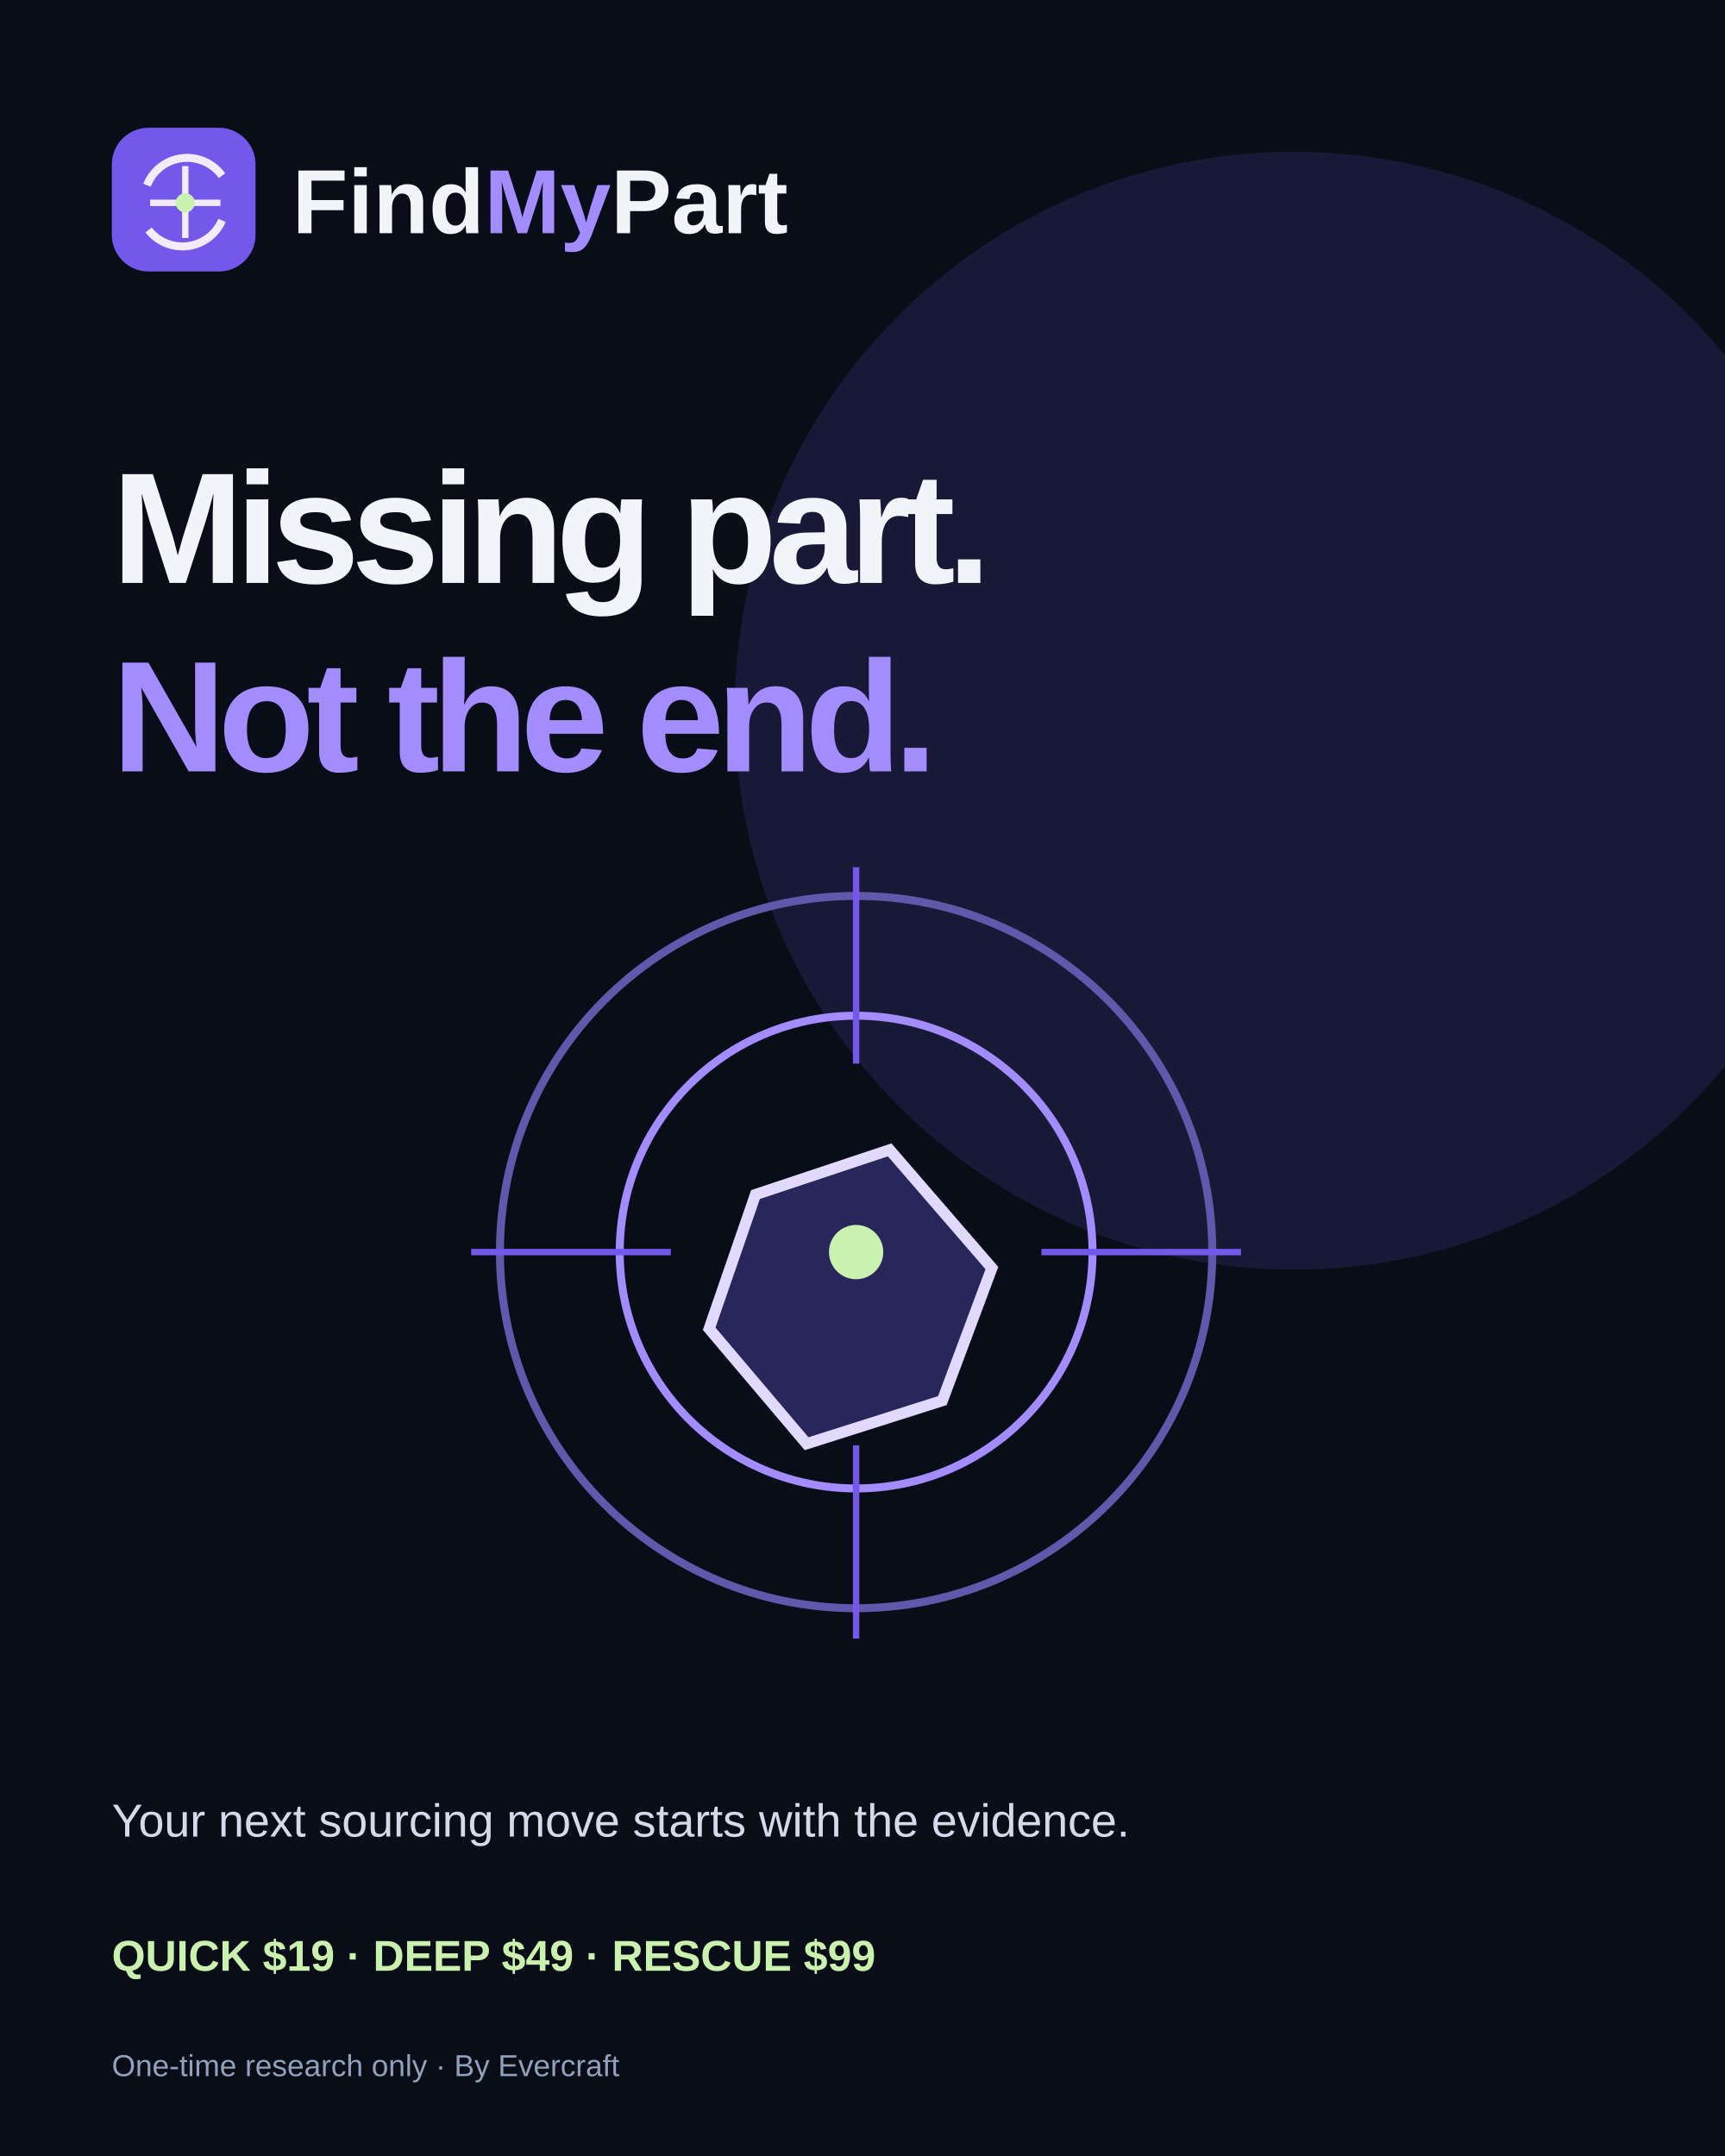
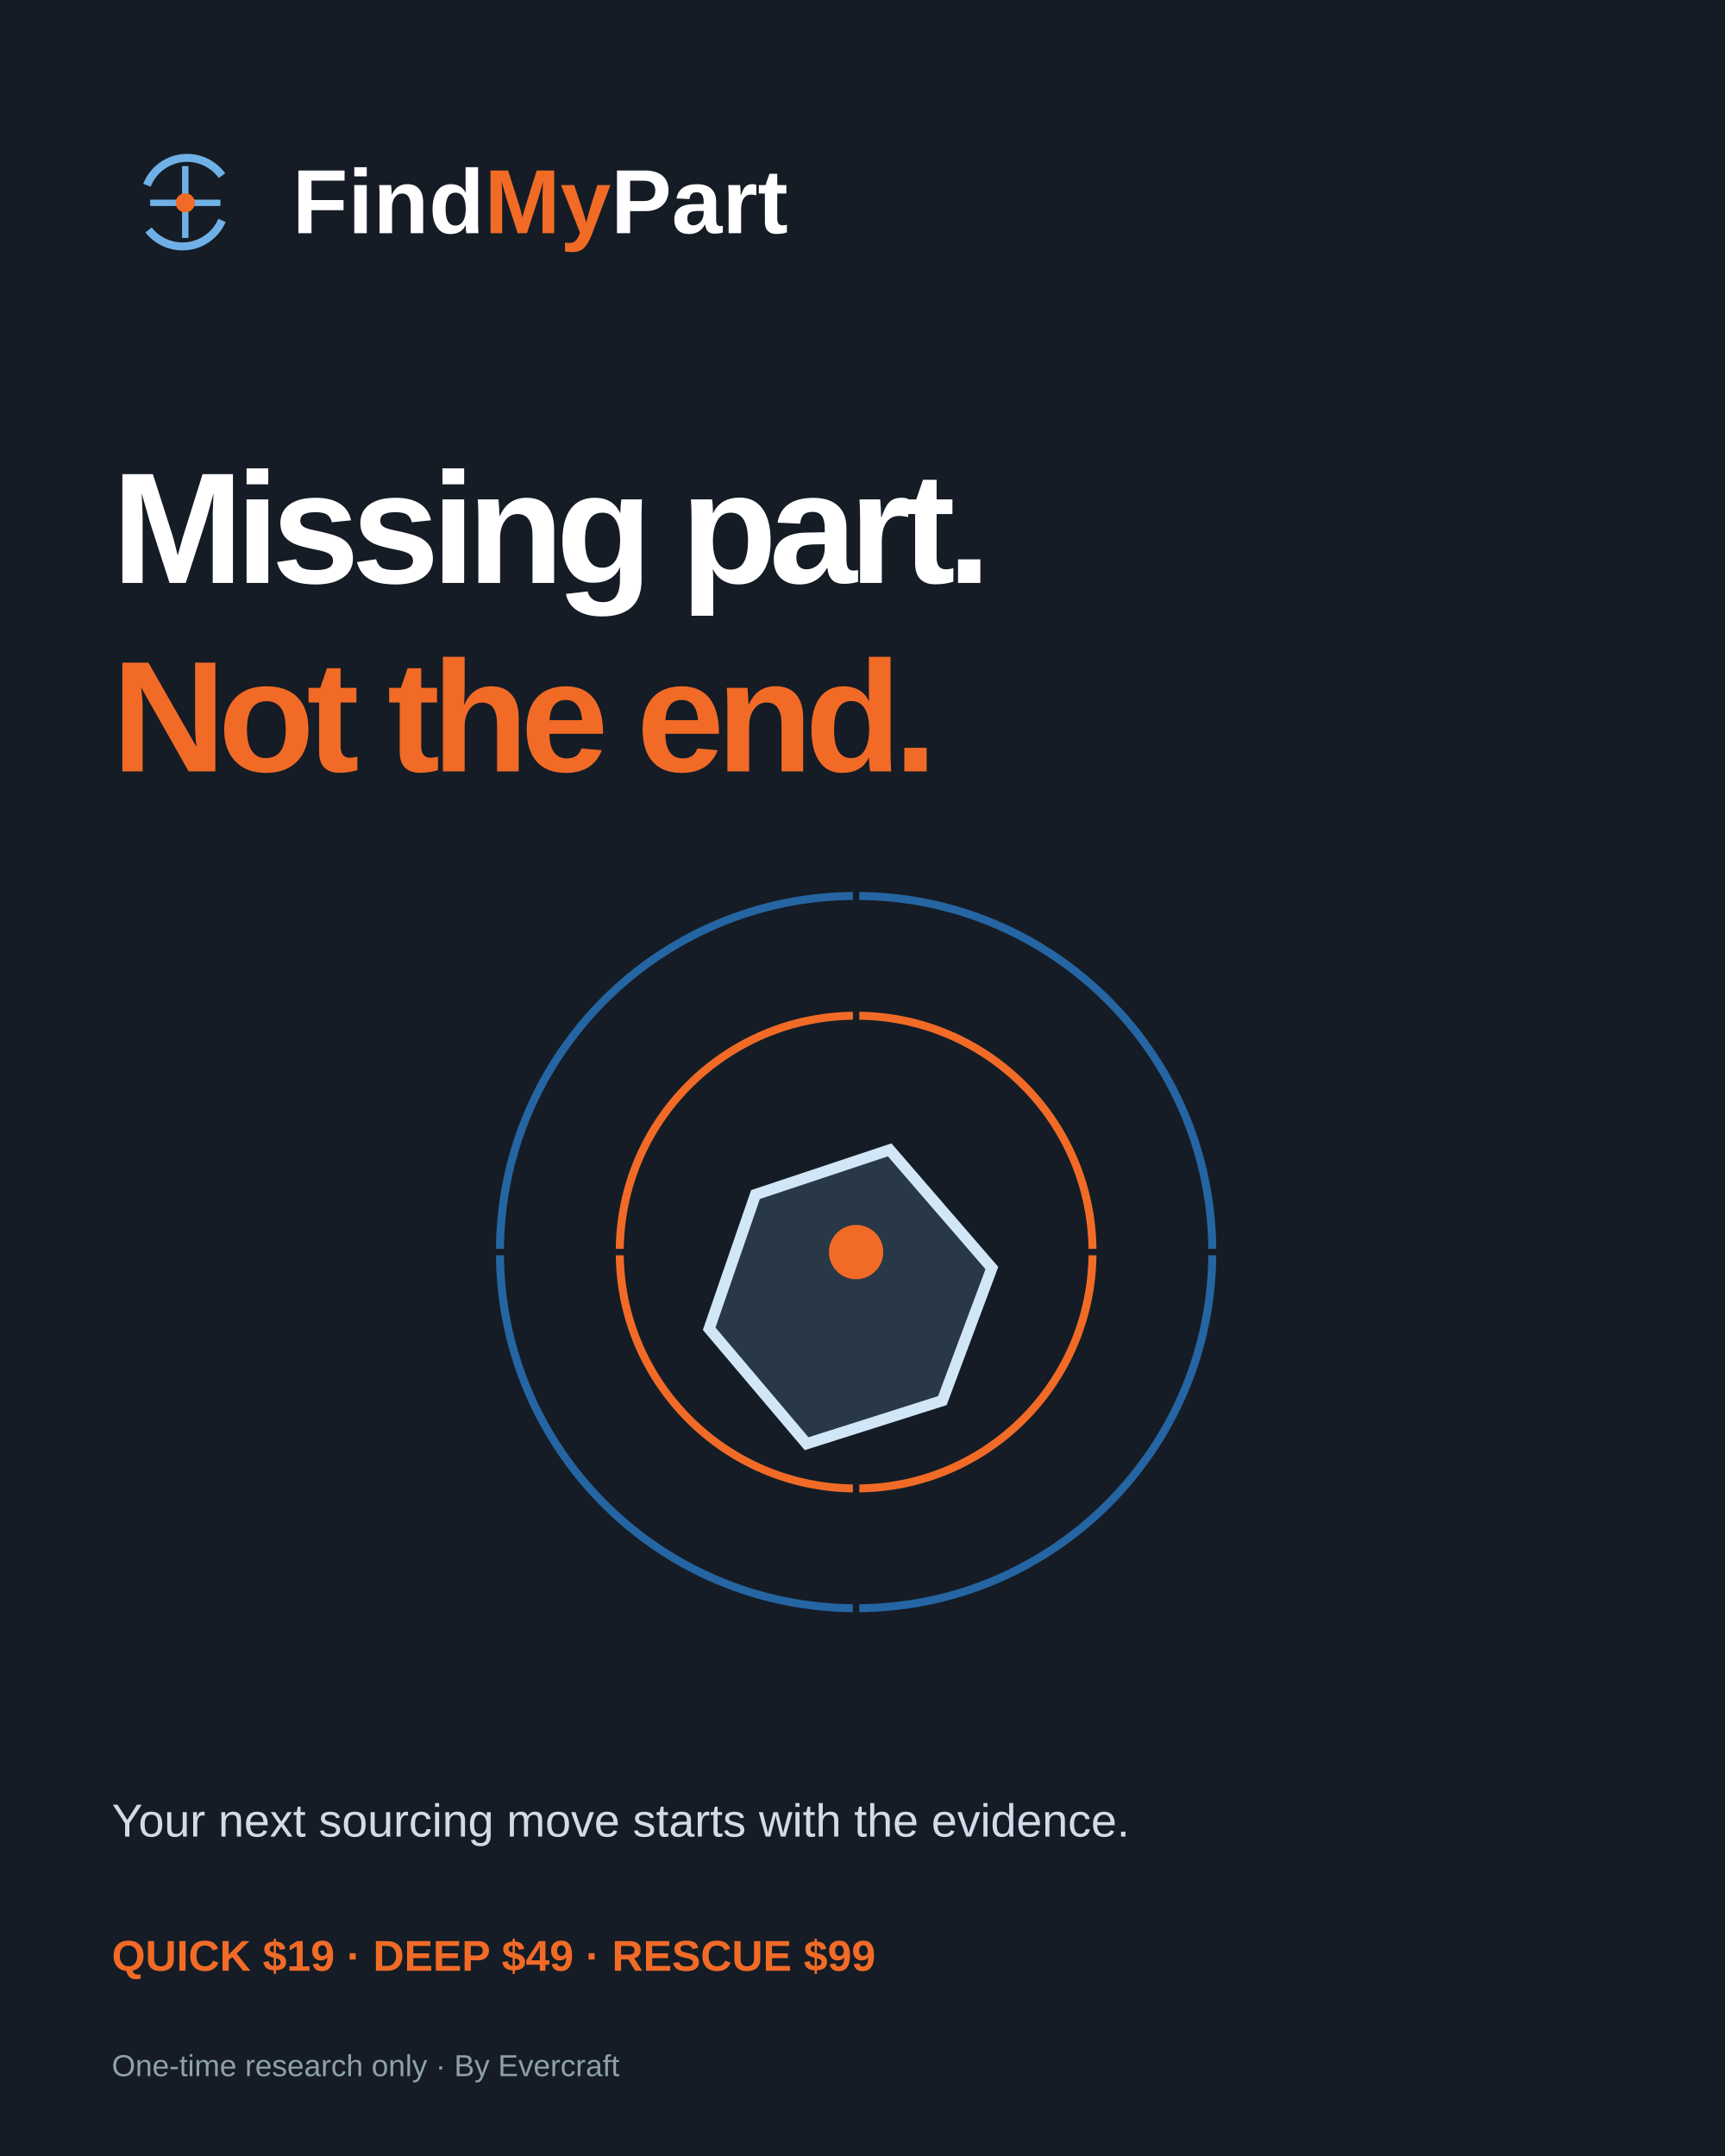
<svg xmlns="http://www.w3.org/2000/svg" viewBox="0 0 1080 1350" role="img" aria-labelledby="t">
-   <rect width="1080" height="1350" fill="#080d17" />
-   <circle cx="810" cy="445" r="350" fill="#7358eb" opacity=".15" />
+   <rect width="1080" height="1350" fill="#151c25" />
+   <circle cx="810" cy="445" r="350" fill="#151c25" opacity=".15" />
  <g transform="translate(70 80)">
-     <rect width="90" height="90" rx="23" fill="#7358eb" />
-     <path d="M22 36a27 27 0 0 1 47-6M69 58a27 27 0 0 1-46 6" fill="none" stroke="#f3ecff" stroke-width="5" />
-     <path d="M46 24v45M24 47h44" fill="none" stroke="#f3ecff" stroke-width="4" />
-     <circle cx="46" cy="47" r="6" fill="#caf1ad" />
-     <text x="113" y="66" fill="#f3f4fa" font-size="57" font-family="Arial, sans-serif" font-weight="800">Find<tspan fill="#a38cff">My</tspan>Part</text>
+     <rect width="90" height="90" rx="23" fill="#151c25" />
+     <path d="M22 36a27 27 0 0 1 47-6M69 58a27 27 0 0 1-46 6" fill="none" stroke="#6fb1e6" stroke-width="5" />
+     <path d="M46 24v45M24 47h44" fill="none" stroke="#6fb1e6" stroke-width="4" />
+     <circle cx="46" cy="47" r="6" fill="#f16b27" />
+     <text x="113" y="66" fill="#ffffff" font-size="57" font-family="Arial, sans-serif" font-weight="800">Find<tspan fill="#f16b27">My</tspan>Part</text>
  </g>
-   <text x="70" y="365" fill="#f3f4fa" font-size="99" letter-spacing="-5" font-family="Arial, sans-serif" font-weight="800">Missing part.</text>
-   <text x="70" y="483" fill="#a38cff" font-size="99" letter-spacing="-5" font-family="Arial, sans-serif" font-weight="800">Not the end.</text>
-   <circle cx="536" cy="784" r="223" fill="none" stroke="#6357ab" stroke-width="5" />
-   <circle cx="536" cy="784" r="148" fill="none" stroke="#a38cff" stroke-width="5" />
-   <path d="m473 748 84-28 64 74-31 83-85 27-61-72z" fill="#28265a" stroke="#e2d9ff" stroke-width="7" />
-   <path d="M536 543v123m0 239v121M295 784h125m232 0h125" stroke="#7358eb" stroke-width="4" />
-   <circle cx="536" cy="784" r="17" fill="#caf1ad" />
+   <text x="70" y="365" fill="#ffffff" font-size="99" letter-spacing="-5" font-family="Arial, sans-serif" font-weight="800">Missing part.</text>
+   <text x="70" y="483" fill="#f16b27" font-size="99" letter-spacing="-5" font-family="Arial, sans-serif" font-weight="800">Not the end.</text>
+   <circle cx="536" cy="784" r="223" fill="none" stroke="#2565a3" stroke-width="5" />
+   <circle cx="536" cy="784" r="148" fill="none" stroke="#f16b27" stroke-width="5" />
+   <path d="m473 748 84-28 64 74-31 83-85 27-61-72z" fill="#293847" stroke="#d1e7f7" stroke-width="7" />
+   <path d="M536 543v123m0 239v121M295 784h125m232 0h125" stroke="#151c25" stroke-width="4" />
+   <circle cx="536" cy="784" r="17" fill="#f16b27" />
  <text x="70" y="1150" fill="#d3dbea" font-size="29" font-family="Arial, sans-serif">Your next sourcing move starts with the evidence.</text>
-   <text x="70" y="1234" fill="#caf1ad" font-size="27" font-family="Arial, sans-serif" font-weight="800">QUICK $19   ·   DEEP $49   ·   RESCUE $99</text>
-   <text x="70" y="1300" fill="#92a1ba" font-size="19" font-family="Arial, sans-serif">One-time research only · By Evercraft</text>
+   <text x="70" y="1234" fill="#f16b27" font-size="27" font-family="Arial, sans-serif" font-weight="800">QUICK $19   ·   DEEP $49   ·   RESCUE $99</text>
+   <text x="70" y="1300" fill="#8fa0ad" font-size="19" font-family="Arial, sans-serif">One-time research only · By Evercraft</text>
</svg>
